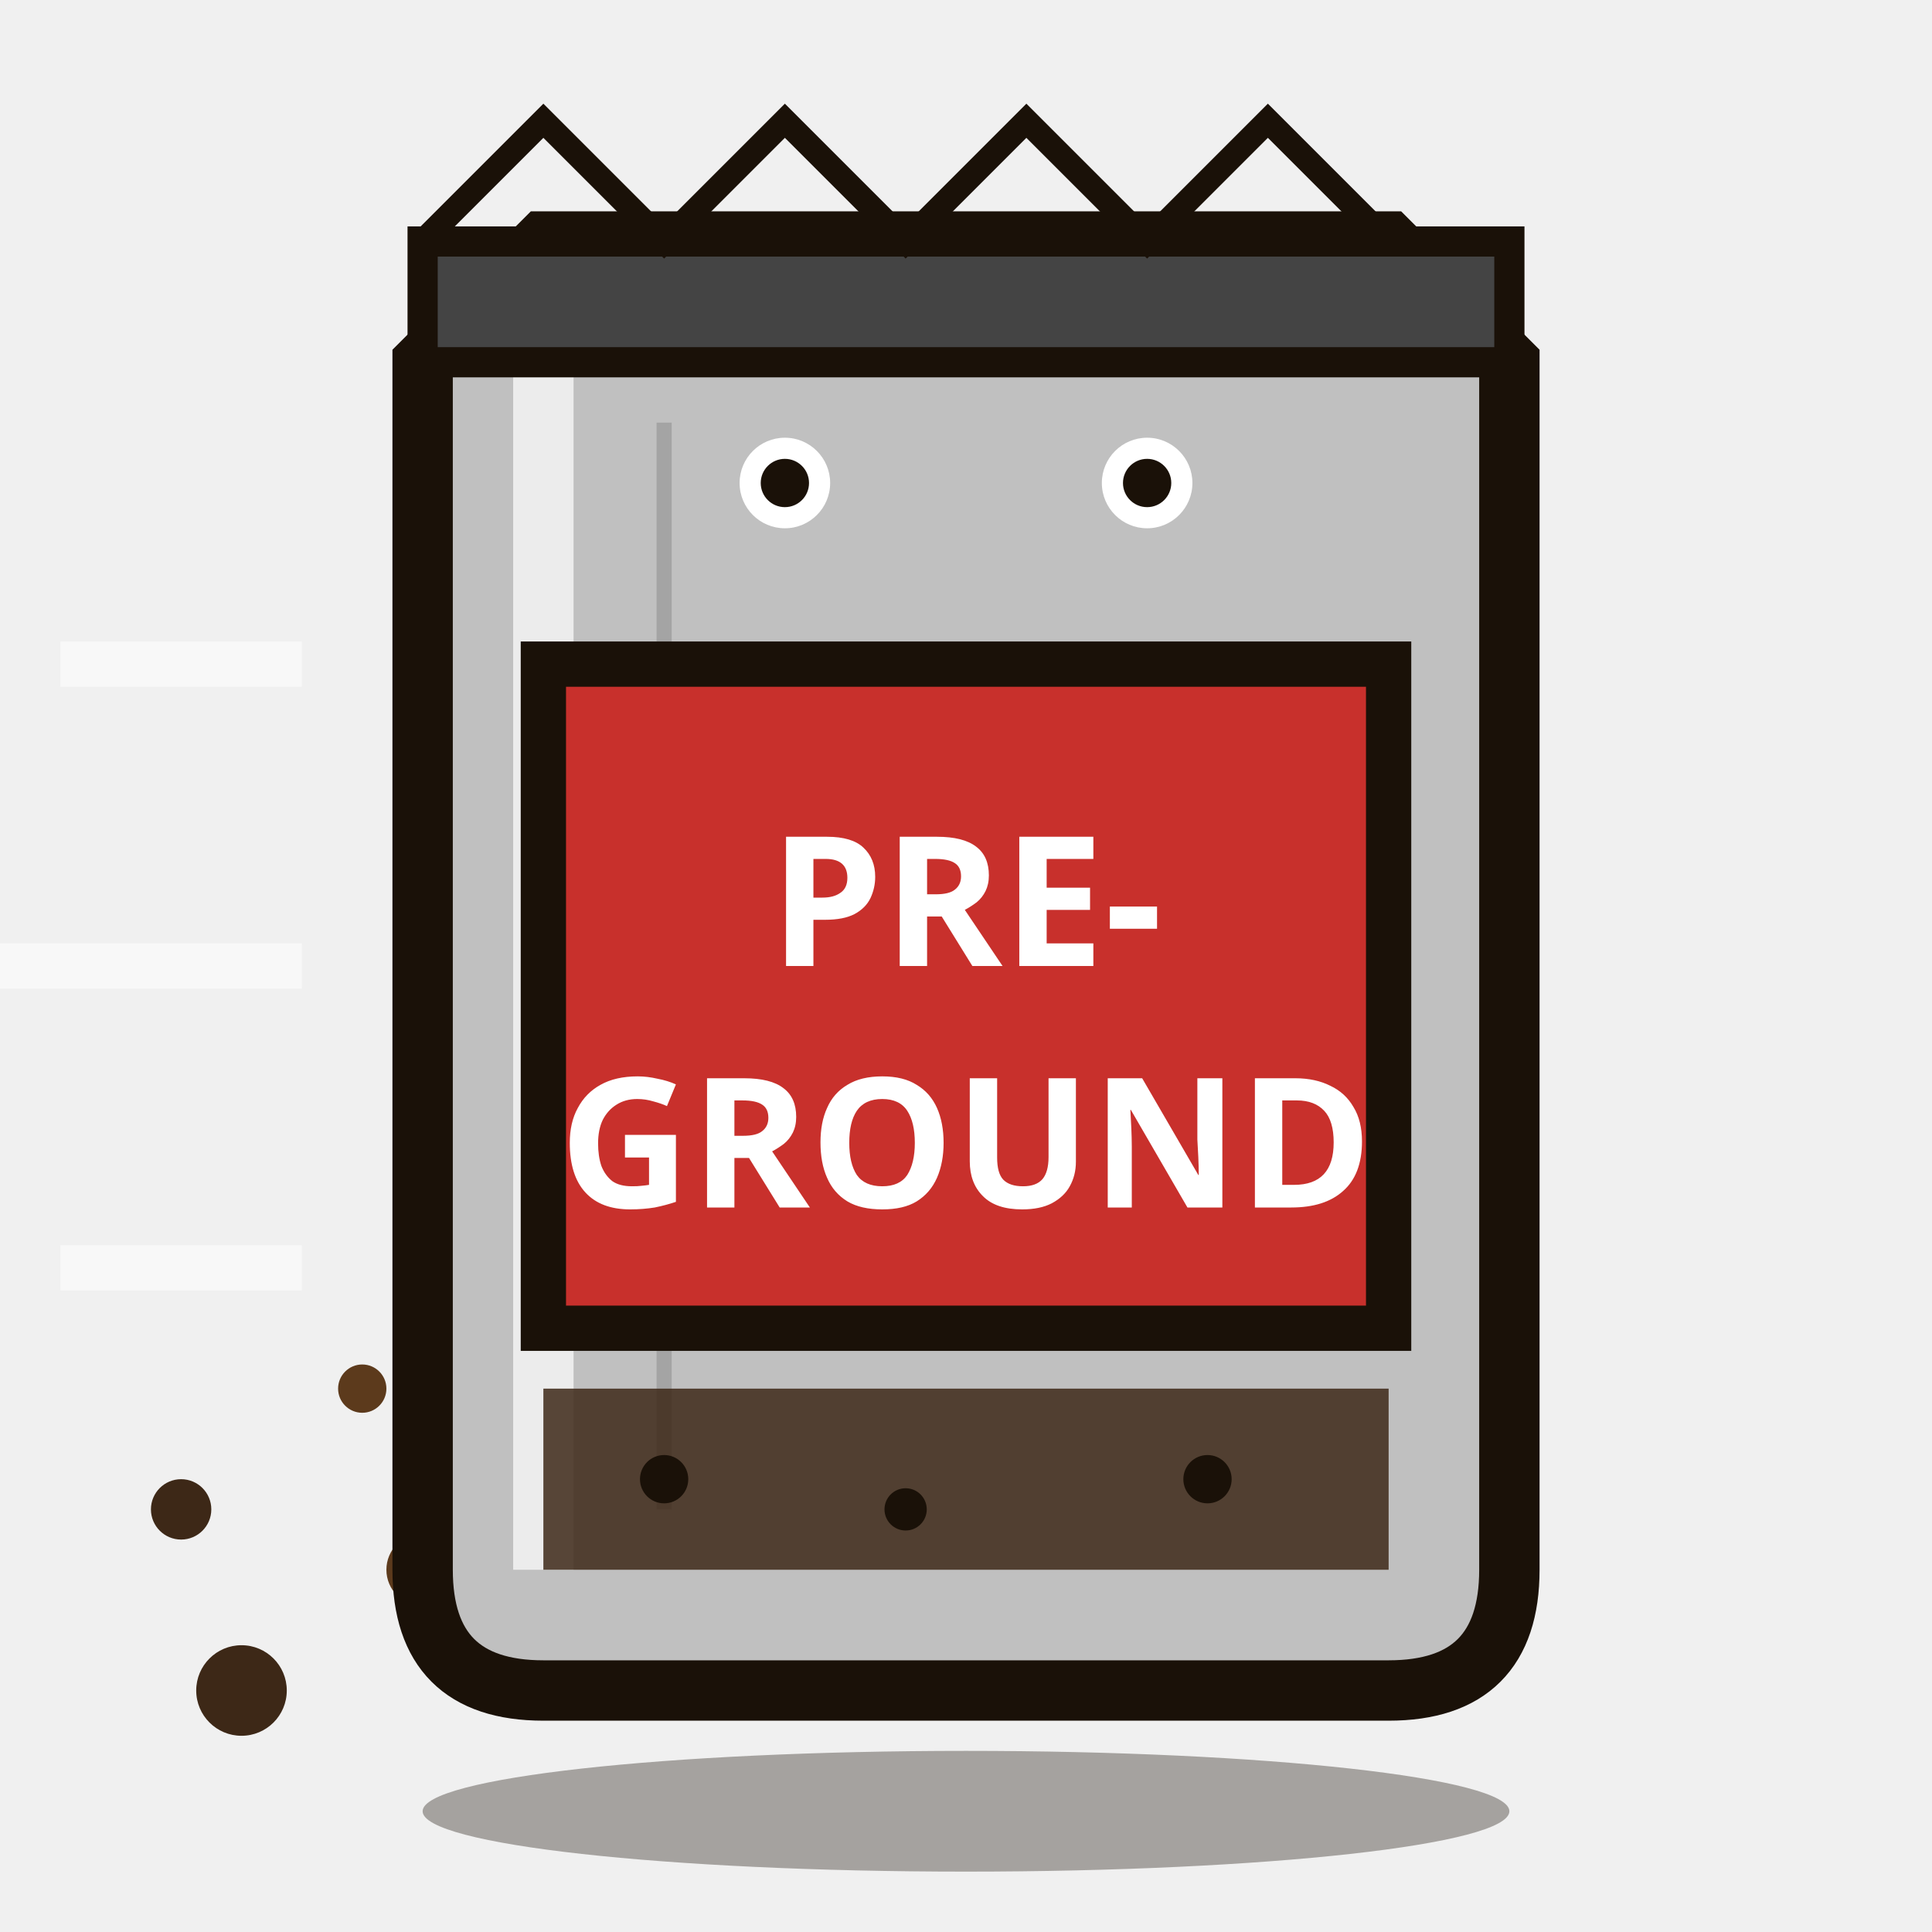
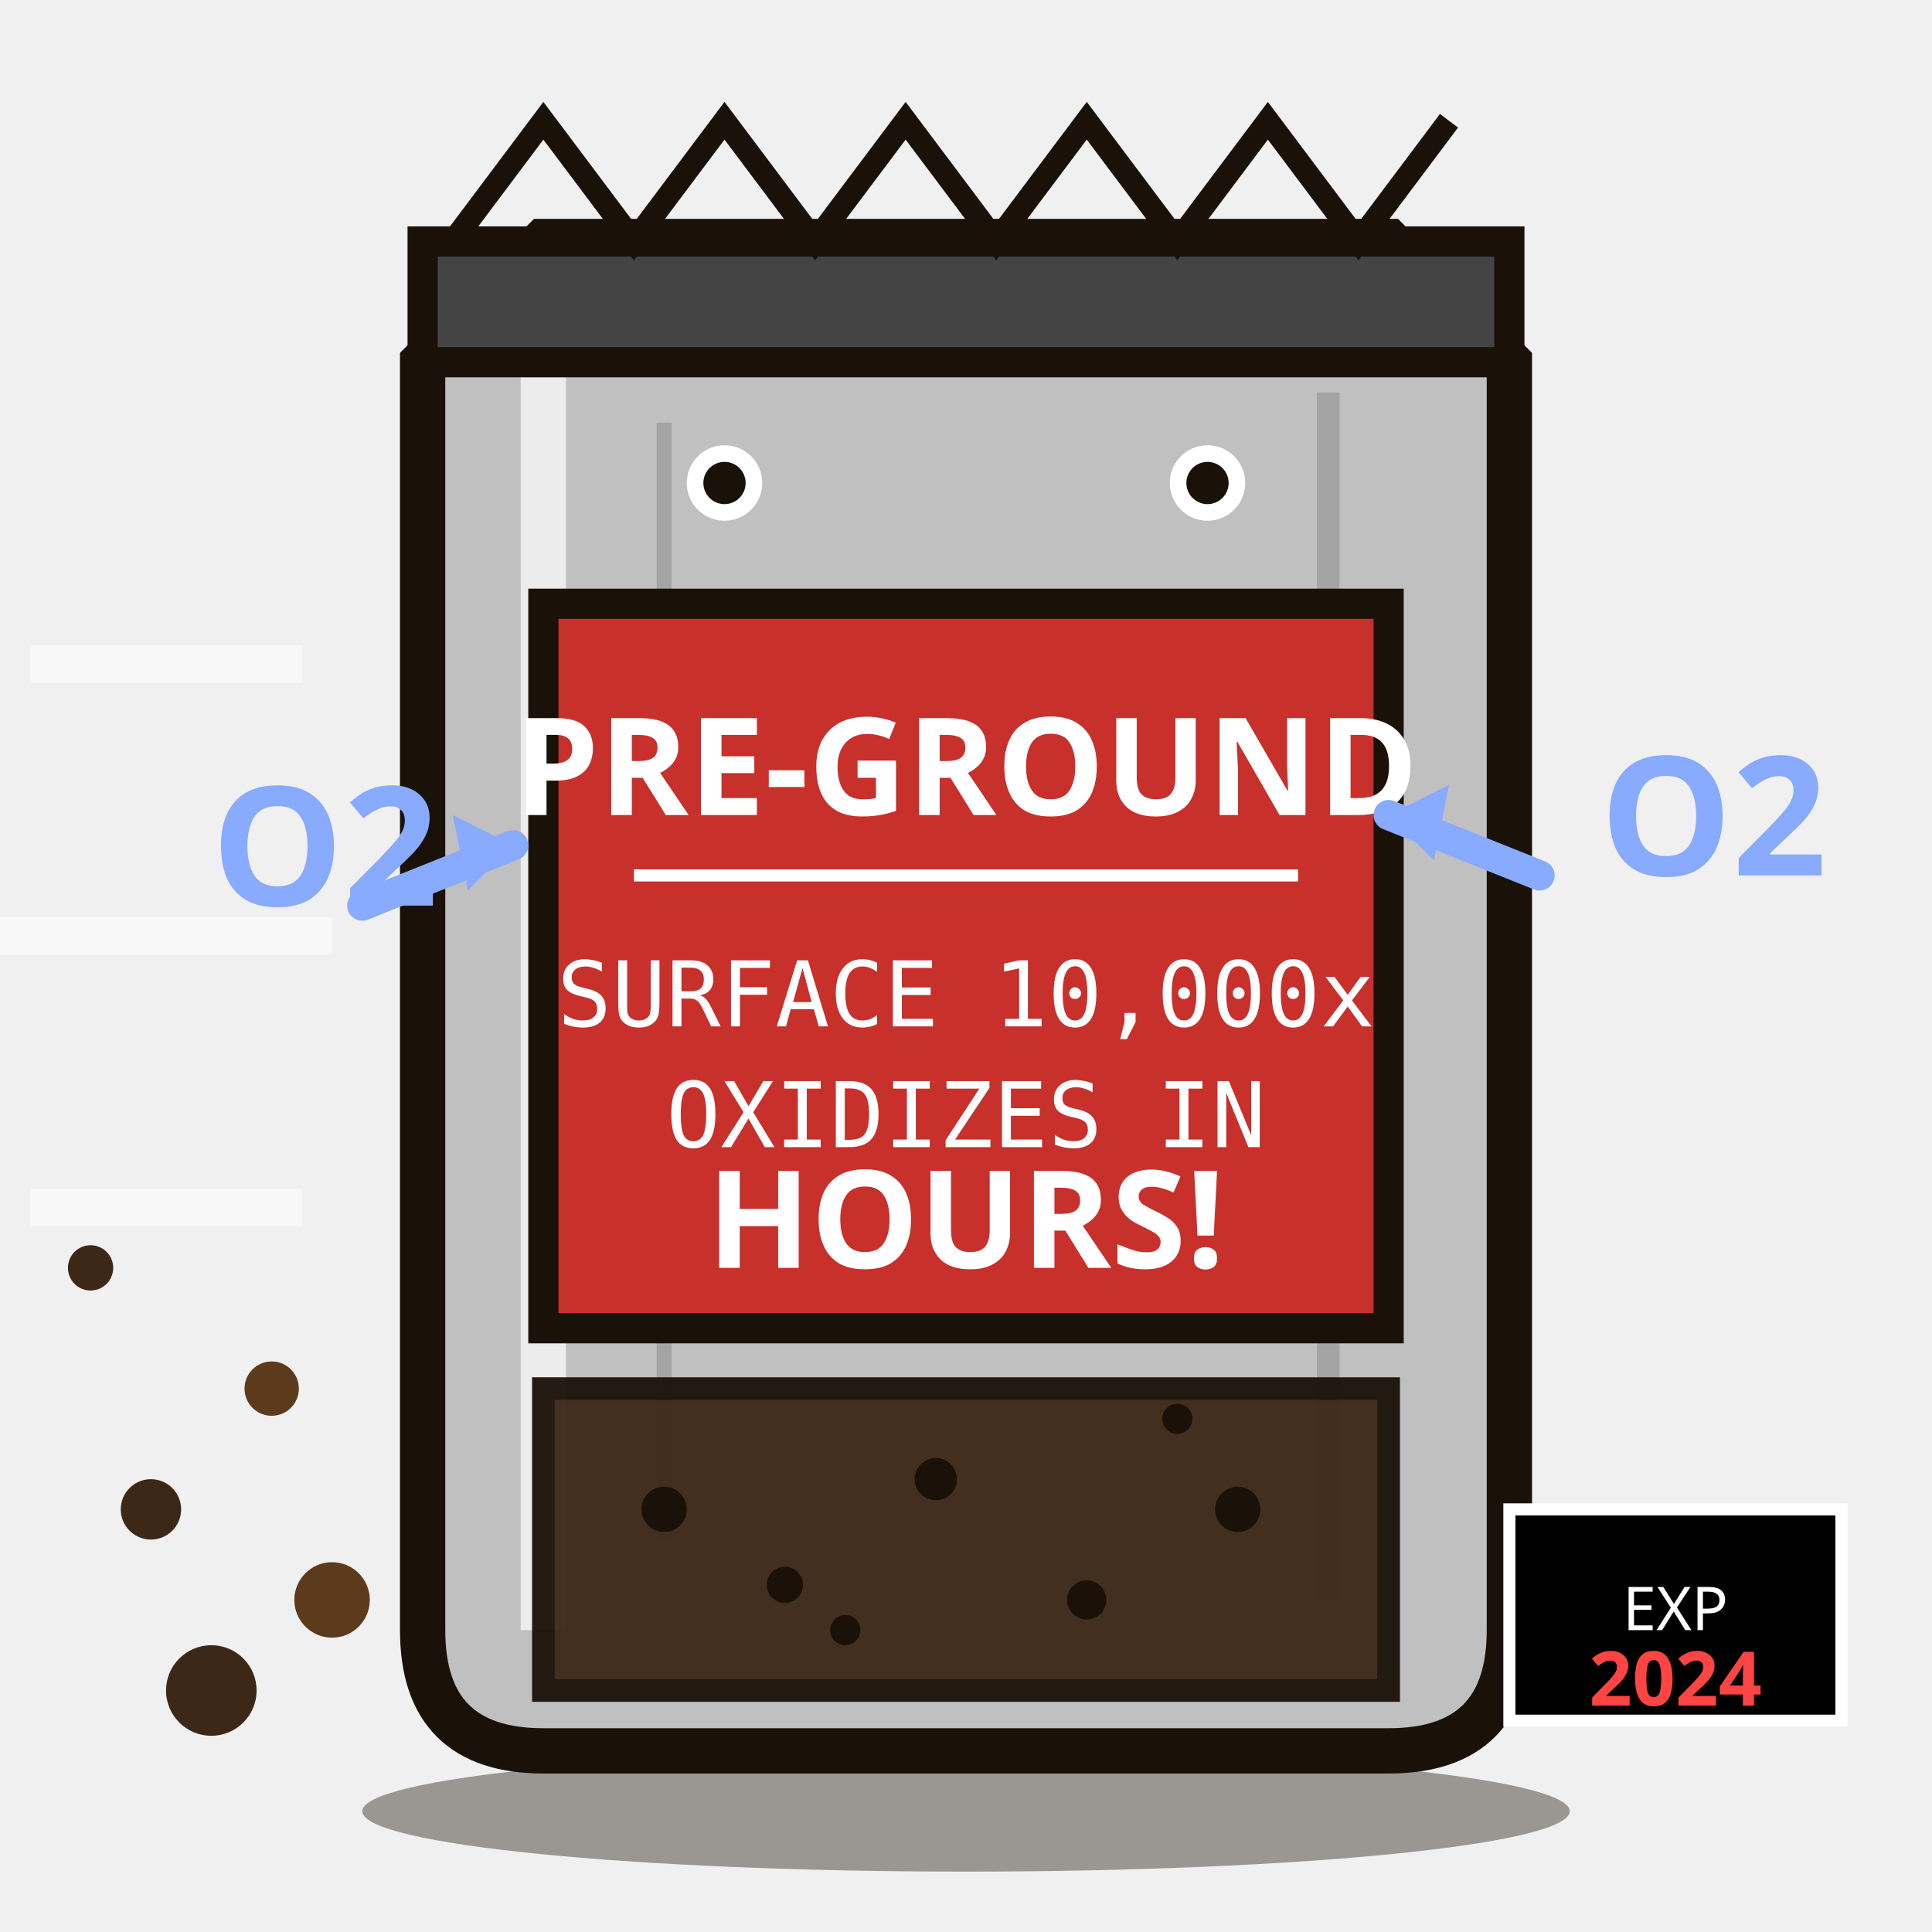
- <svg xmlns="http://www.w3.org/2000/svg" viewBox="0 0 64 64">
-   <ellipse cx="32" cy="60" rx="18" ry="2" fill="#1a1108" opacity="0.35" />
-   <circle cx="8" cy="56" r="1.5" fill="#3d2817" />
-   <circle cx="14" cy="52" r="1.2" fill="#5c3a1c" />
-   <circle cx="6" cy="50" r="1" fill="#3d2817" />
-   <circle cx="12" cy="46" r="0.8" fill="#5c3a1c" />
-   <path d="M 14 12 L 14 52 Q 14 56 18 56 L 46 56 Q 50 56 50 52 L 50 12 L 46 8 L 18 8 Z" fill="#c0c0c0" stroke="#1a1108" stroke-width="2" />
-   <path d="M 18 12 L 18 52" stroke="#fff" stroke-width="2" opacity="0.7" />
-   <path d="M 22 14 L 22 50" stroke="#888" stroke-width="0.5" opacity="0.5" />
-   <rect x="14" y="8" width="36" height="4" fill="#444" stroke="#1a1108" stroke-width="1" />
-   <path d="M 14 8 L 18 4 L 22 8 L 26 4 L 30 8 L 34 4 L 38 8 L 42 4 L 46 8" stroke="#1a1108" stroke-width="0.8" fill="none" />
-   <rect x="18" y="22" width="28" height="22" fill="#c8302c" stroke="#1a1108" stroke-width="1.5" />
-   <text x="32" y="32" text-anchor="middle" font-family="sans-serif" font-size="6" font-weight="bold" fill="#fff">PRE-</text>
-   <text x="32" y="40" text-anchor="middle" font-family="sans-serif" font-size="6" font-weight="bold" fill="#fff">GROUND</text>
-   <rect x="18" y="46" width="28" height="6" fill="#3d2817" opacity="0.85" />
-   <circle cx="22" cy="49" r="0.8" fill="#1a1108" />
-   <circle cx="30" cy="50" r="0.7" fill="#1a1108" />
-   <circle cx="40" cy="49" r="0.8" fill="#1a1108" />
-   <circle cx="26" cy="16" r="1.5" fill="#fff" />
-   <circle cx="38" cy="16" r="1.5" fill="#fff" />
-   <circle cx="26" cy="16" r="0.8" fill="#1a1108" />
-   <circle cx="38" cy="16" r="0.8" fill="#1a1108" />
-   <line x1="2" y1="22" x2="10" y2="22" stroke="#fff" stroke-width="1.5" opacity="0.5" />
-   <line x1="0" y1="32" x2="10" y2="32" stroke="#fff" stroke-width="1.5" opacity="0.5" />
-   <line x1="2" y1="42" x2="10" y2="42" stroke="#fff" stroke-width="1.5" opacity="0.5" />
+ <svg xmlns="http://www.w3.org/2000/svg" viewBox="0 0 128 128" width="128" height="128">
+   <ellipse cx="64" cy="120" rx="40" ry="4" fill="#1a1108" opacity="0.4" />
+   <line x1="2" y1="44" x2="20" y2="44" stroke="#fff" stroke-width="2.5" opacity="0.5" />
+   <line x1="0" y1="62" x2="22" y2="62" stroke="#fff" stroke-width="2.5" opacity="0.5" />
+   <line x1="2" y1="80" x2="20" y2="80" stroke="#fff" stroke-width="2.5" opacity="0.5" />
+   <circle cx="14" cy="112" r="3" fill="#3d2817" />
+   <circle cx="22" cy="106" r="2.5" fill="#5c3a1c" />
+   <circle cx="10" cy="100" r="2" fill="#3d2817" />
+   <circle cx="18" cy="92" r="1.8" fill="#5c3a1c" />
+   <circle cx="6" cy="84" r="1.5" fill="#3d2817" />
+   <path d="M 28 24 L 28 108 Q 28 116 36 116 L 92 116 Q 100 116 100 108 L 100 24 L 92 16 L 36 16 Z" fill="#c0c0c0" stroke="#1a1108" stroke-width="3" />
+   <path d="M 36 24 L 36 108" stroke="#fff" stroke-width="3" opacity="0.7" />
+   <path d="M 44 28 L 44 102" stroke="#888" stroke-width="1" opacity="0.5" />
+   <path d="M 88 26 L 88 106" stroke="#888" stroke-width="1.5" opacity="0.5" />
+   <rect x="28" y="16" width="72" height="8" fill="#444" stroke="#1a1108" stroke-width="2" />
+   <path d="M 30 16 L 36 8 L 42 16 L 48 8 L 54 16 L 60 8 L 66 16 L 72 8 L 78 16 L 84 8 L 90 16 L 96 8" stroke="#1a1108" stroke-width="1.5" fill="none" />
+   <rect x="36" y="40" width="56" height="48" fill="#c8302c" stroke="#1a1108" stroke-width="2" />
+   <text x="64" y="54" text-anchor="middle" font-family="sans-serif" font-size="9" font-weight="bold" fill="#fff">PRE-GROUND</text>
+   <line x1="42" y1="58" x2="86" y2="58" stroke="#fff" stroke-width="0.8" />
+   <text x="64" y="68" text-anchor="middle" font-family="monospace" font-size="6" fill="#fff">SURFACE 10,000x</text>
+   <text x="64" y="76" text-anchor="middle" font-family="monospace" font-size="6" fill="#fff">OXIDIZES IN</text>
+   <text x="64" y="84" text-anchor="middle" font-family="sans-serif" font-size="9" font-weight="bold" fill="#fff">HOURS!</text>
+   <rect x="36" y="92" width="56" height="20" fill="#3d2817" stroke="#1a1108" stroke-width="1.5" opacity="0.95" />
+   <circle cx="44" cy="100" r="1.5" fill="#1a1108" />
+   <circle cx="52" cy="105" r="1.2" fill="#1a1108" />
+   <circle cx="62" cy="98" r="1.4" fill="#1a1108" />
+   <circle cx="72" cy="106" r="1.3" fill="#1a1108" />
+   <circle cx="82" cy="100" r="1.5" fill="#1a1108" />
+   <circle cx="56" cy="108" r="1" fill="#1a1108" />
+   <circle cx="78" cy="94" r="1" fill="#1a1108" />
+   <text x="14" y="60" font-family="sans-serif" font-size="11" font-weight="bold" fill="#88aaff">O2</text>
+   <path d="M 24 60 L 34 56" stroke="#88aaff" stroke-width="2" stroke-linecap="round" fill="none" marker-end="url(#arr)" />
+   <text x="106" y="58" font-family="sans-serif" font-size="11" font-weight="bold" fill="#88aaff">O2</text>
+   <path d="M 102 58 L 92 54" stroke="#88aaff" stroke-width="2" stroke-linecap="round" fill="none" />
+   <polygon points="92,54 96,52 95,57" fill="#88aaff" />
+   <polygon points="34,56 30,54 31,59" fill="#88aaff" />
+   <circle cx="48" cy="32" r="2.5" fill="#fff" />
+   <circle cx="80" cy="32" r="2.5" fill="#fff" />
+   <circle cx="48" cy="32" r="1.4" fill="#1a1108" />
+   <circle cx="80" cy="32" r="1.4" fill="#1a1108" />
+   <rect x="100" y="100" width="22" height="14" fill="#000" stroke="#fff" stroke-width="0.8" />
+   <text x="111" y="108" text-anchor="middle" font-family="sans-serif" font-size="4" fill="#fff">EXP</text>
+   <text x="111" y="113" text-anchor="middle" font-family="sans-serif" font-size="5" font-weight="bold" fill="#ff4444">2024</text>
</svg>
